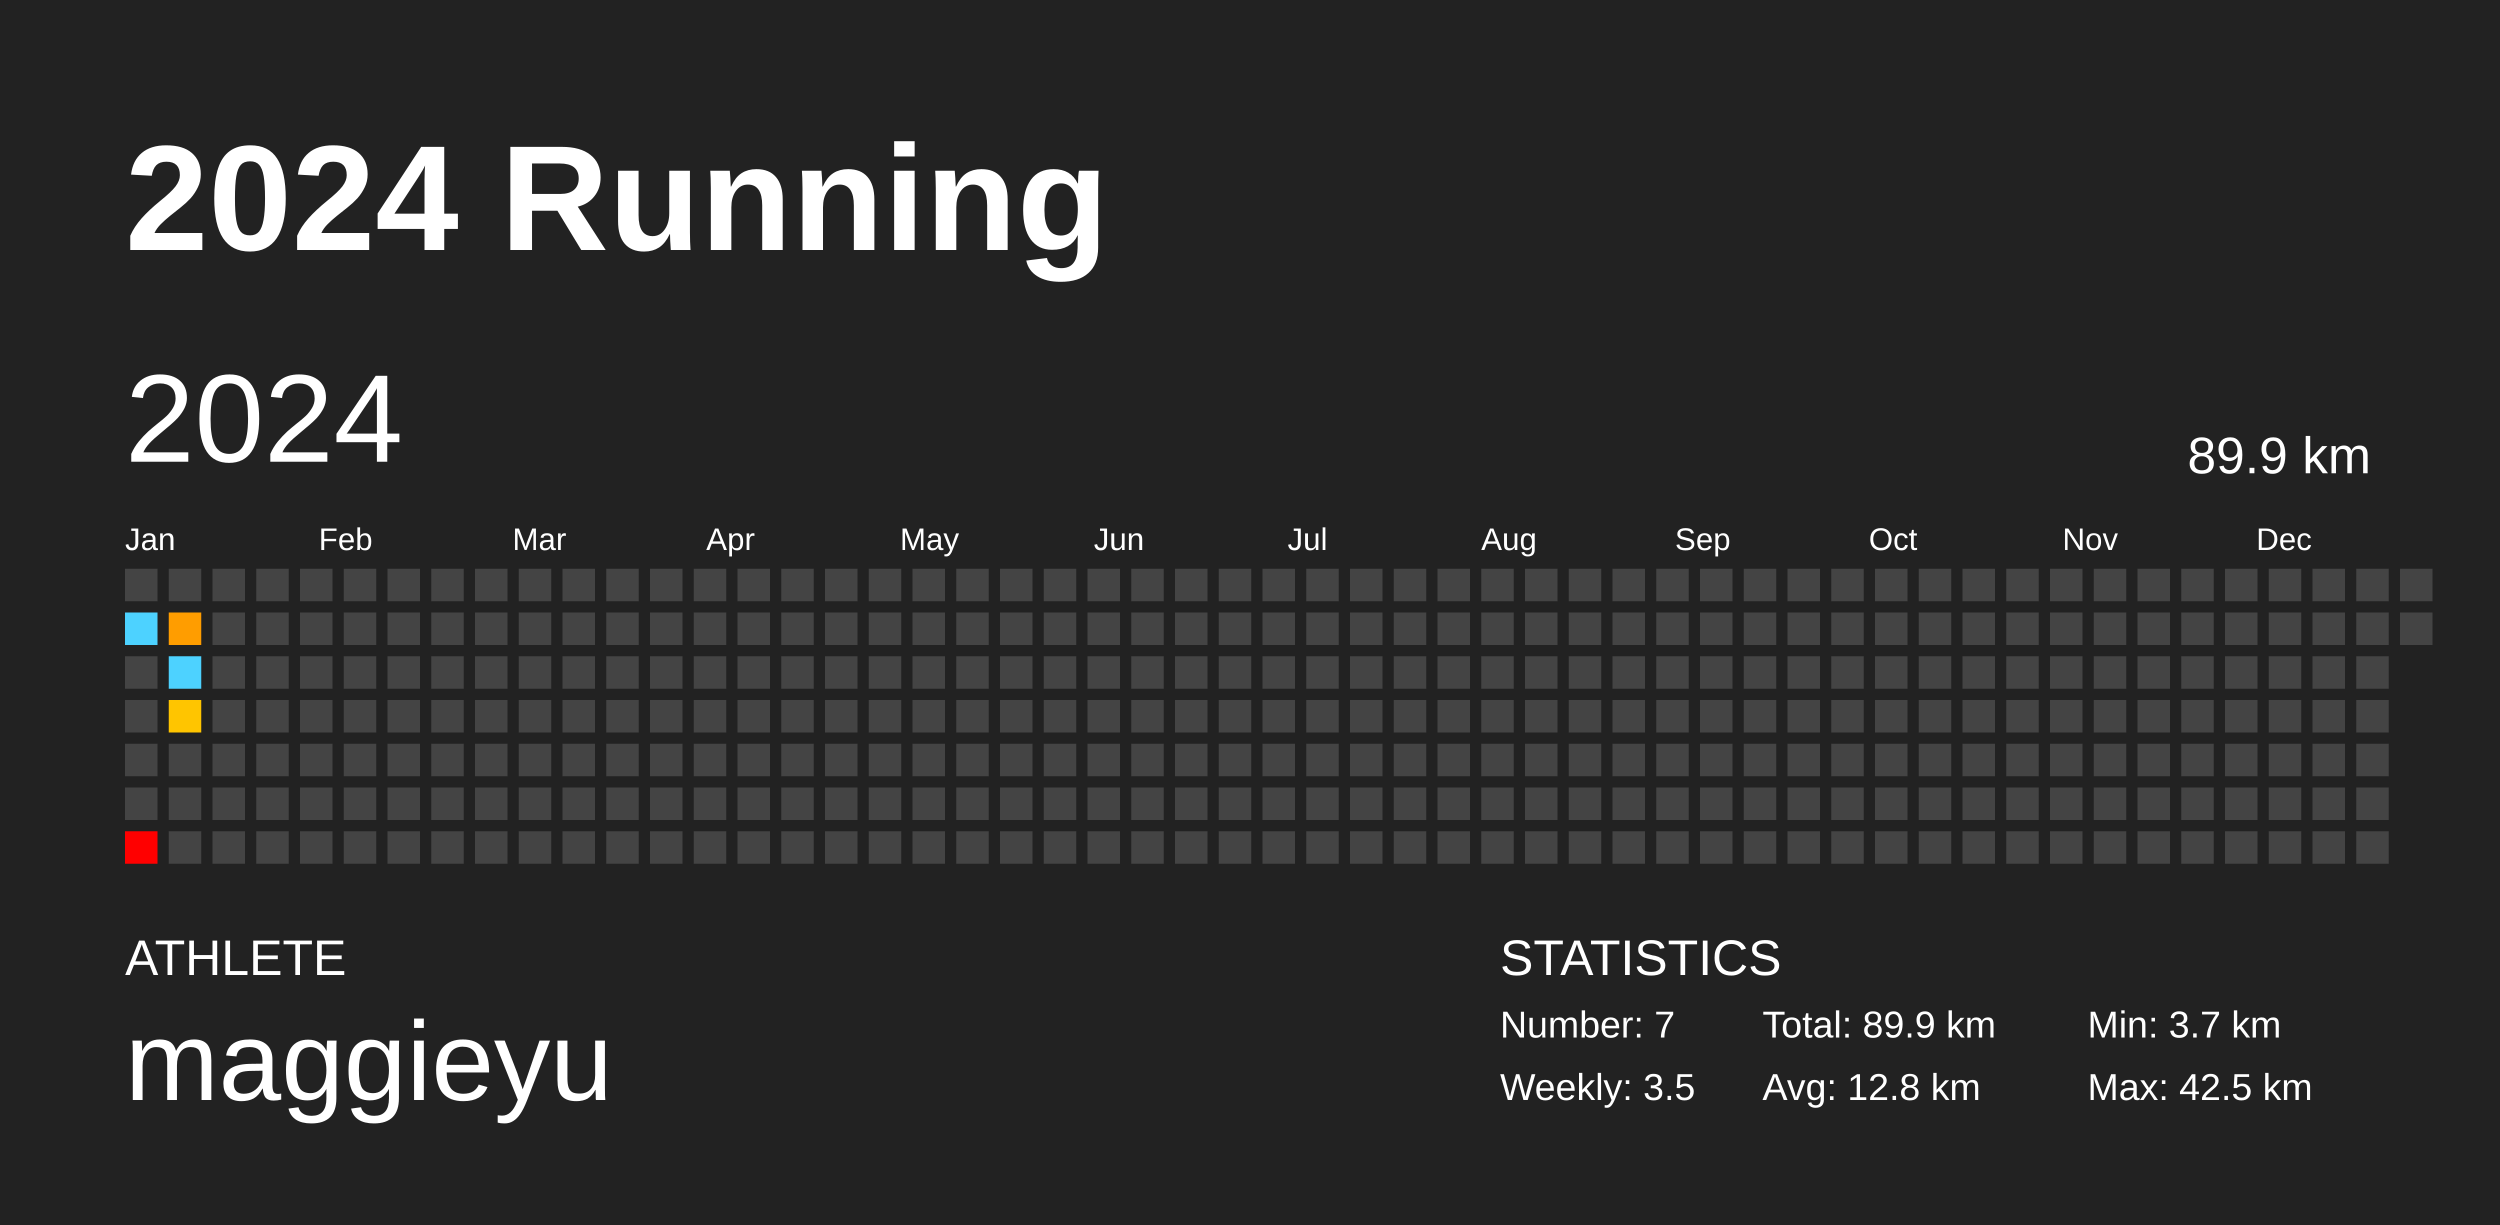
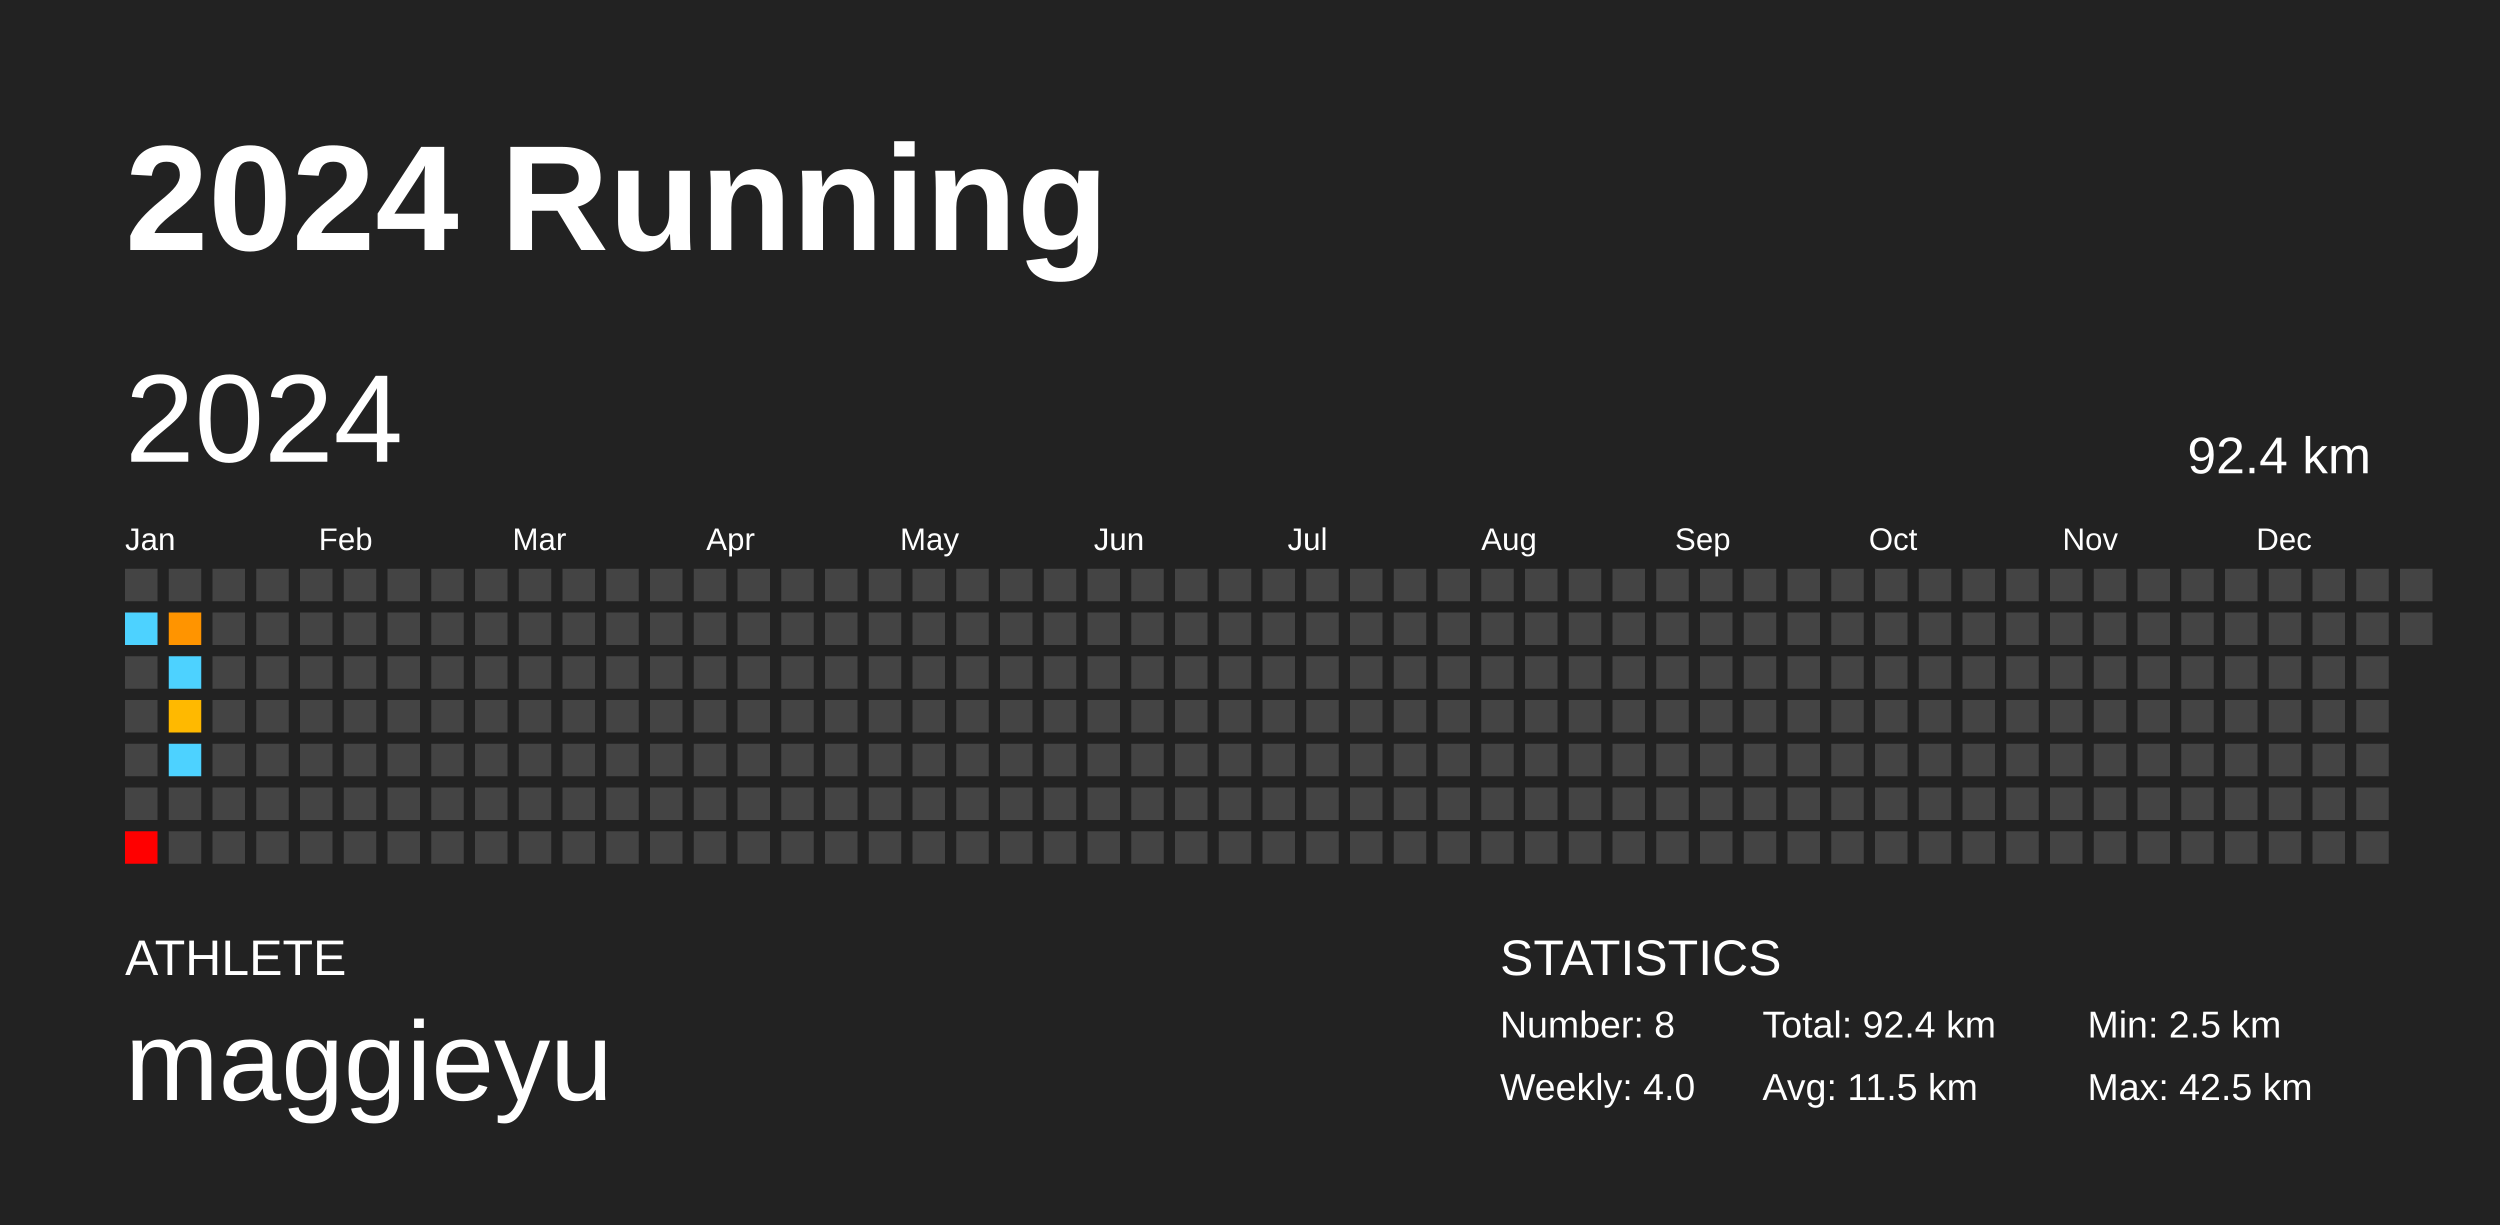
<svg xmlns="http://www.w3.org/2000/svg" baseProfile="full" height="98mm" version="1.1" viewBox="0,0,200,98" width="200mm">
  <defs />
  <rect fill="#222222" height="98" width="200" x="0" y="0" />
  <text fill="#FFFFFF" style="font-size:12px; font-family:Arial; font-weight:bold;" x="10" y="20">2024 Running</text>
  <text fill="#FFFFFF" style="font-size:4px; font-family:Arial" x="10" y="78">ATHLETE</text>
  <text fill="#FFFFFF" style="font-size:9px; font-family:Arial" x="10" y="88">maggieyu</text>
  <text fill="#FFFFFF" style="font-size:4px; font-family:Arial" x="120" y="78">STATISTICS</text>
-   <text fill="#FFFFFF" style="font-size:3px; font-family:Arial" x="120" y="83">Number: 7</text>
-   <text fill="#FFFFFF" style="font-size:3px; font-family:Arial" x="120" y="88">Weekly: 3.5</text>
-   <text fill="#FFFFFF" style="font-size:3px; font-family:Arial" x="141" y="83">Total: 89.9 km</text>
-   <text fill="#FFFFFF" style="font-size:3px; font-family:Arial" x="141" y="88">Avg: 12.8 km</text>
-   <text fill="#FFFFFF" style="font-size:3px; font-family:Arial" x="167" y="83">Min: 3.7 km</text>
+   <text fill="#FFFFFF" style="font-size:3px; font-family:Arial" x="120" y="83">Number: 8</text>
+   <text fill="#FFFFFF" style="font-size:3px; font-family:Arial" x="120" y="88">Weekly: 4.0</text>
+   <text fill="#FFFFFF" style="font-size:3px; font-family:Arial" x="141" y="83">Total: 92.4 km</text>
+   <text fill="#FFFFFF" style="font-size:3px; font-family:Arial" x="141" y="88">Avg: 11.5 km</text>
+   <text fill="#FFFFFF" style="font-size:3px; font-family:Arial" x="167" y="83">Min: 2.5 km</text>
  <text fill="#FFFFFF" style="font-size:3px; font-family:Arial" x="167" y="88">Max: 42.5 km</text>
  <text dominant-baseline="hanging" fill="#FFFFFF" style="font-size:10.0px; font-family:Arial;" x="10" y="30">2024</text>
-   <text dominant-baseline="hanging" fill="#FFFFFF" style="font-size:4.125px; font-family:Arial;" x="175" y="35">89.9 km</text>
+   <text dominant-baseline="hanging" fill="#FFFFFF" style="font-size:4.125px; font-family:Arial;" x="175" y="35">92.4 km</text>
  <text fill="#FFFFFF" style="font-size:2.5px; font-family:Arial" x="10.0" y="44">Jan</text>
  <text fill="#FFFFFF" style="font-size:2.5px; font-family:Arial" x="25.5" y="44">Feb</text>
  <text fill="#FFFFFF" style="font-size:2.5px; font-family:Arial" x="41.0" y="44">Mar</text>
  <text fill="#FFFFFF" style="font-size:2.5px; font-family:Arial" x="56.5" y="44">Apr</text>
  <text fill="#FFFFFF" style="font-size:2.5px; font-family:Arial" x="72.0" y="44">May</text>
  <text fill="#FFFFFF" style="font-size:2.5px; font-family:Arial" x="87.5" y="44">Jun</text>
  <text fill="#FFFFFF" style="font-size:2.5px; font-family:Arial" x="103.0" y="44">Jul</text>
  <text fill="#FFFFFF" style="font-size:2.5px; font-family:Arial" x="118.5" y="44">Aug</text>
  <text fill="#FFFFFF" style="font-size:2.5px; font-family:Arial" x="134.0" y="44">Sep</text>
  <text fill="#FFFFFF" style="font-size:2.5px; font-family:Arial" x="149.5" y="44">Oct</text>
  <text fill="#FFFFFF" style="font-size:2.5px; font-family:Arial" x="165.0" y="44">Nov</text>
  <text fill="#FFFFFF" style="font-size:2.5px; font-family:Arial" x="180.5" y="44">Dec</text>
  <rect fill="#444444" height="2.6" width="2.6" x="10.0" y="45.5" />
  <rect fill="#4dd2ff" height="2.6" width="2.6" x="10.0" y="49.0" />
  <rect fill="#444444" height="2.6" width="2.6" x="10.0" y="52.5" />
  <rect fill="#444444" height="2.6" width="2.6" x="10.0" y="56.0" />
  <rect fill="#444444" height="2.6" width="2.6" x="10.0" y="59.5" />
  <rect fill="#444444" height="2.6" width="2.6" x="10.0" y="63.0" />
  <rect fill="red" height="2.6" width="2.6" x="10.0" y="66.5" />
  <rect fill="#444444" height="2.6" width="2.6" x="13.5" y="45.5" />
-   <rect fill="#ff9d00" height="2.6" width="2.6" x="13.5" y="49.0" />
+   <rect fill="#ff9400" height="2.6" width="2.6" x="13.5" y="49.0" />
  <rect fill="#4dd2ff" height="2.6" width="2.6" x="13.5" y="52.5" />
-   <rect fill="#ffc500" height="2.6" width="2.6" x="13.5" y="56.0" />
-   <rect fill="#444444" height="2.6" width="2.6" x="13.5" y="59.5" />
+   <rect fill="#ffb900" height="2.6" width="2.6" x="13.5" y="56.0" />
+   <rect fill="#4dd2ff" height="2.6" width="2.6" x="13.5" y="59.5" />
  <rect fill="#444444" height="2.6" width="2.6" x="13.5" y="63.0" />
  <rect fill="#444444" height="2.6" width="2.6" x="13.5" y="66.5" />
  <rect fill="#444444" height="2.6" width="2.6" x="17.0" y="45.5" />
  <rect fill="#444444" height="2.6" width="2.6" x="17.0" y="49.0" />
  <rect fill="#444444" height="2.6" width="2.6" x="17.0" y="52.5" />
  <rect fill="#444444" height="2.6" width="2.6" x="17.0" y="56.0" />
  <rect fill="#444444" height="2.6" width="2.6" x="17.0" y="59.5" />
  <rect fill="#444444" height="2.6" width="2.6" x="17.0" y="63.0" />
  <rect fill="#444444" height="2.6" width="2.6" x="17.0" y="66.5" />
  <rect fill="#444444" height="2.6" width="2.6" x="20.5" y="45.5" />
  <rect fill="#444444" height="2.6" width="2.6" x="20.5" y="49.0" />
  <rect fill="#444444" height="2.6" width="2.6" x="20.5" y="52.5" />
  <rect fill="#444444" height="2.6" width="2.6" x="20.5" y="56.0" />
  <rect fill="#444444" height="2.6" width="2.6" x="20.5" y="59.5" />
  <rect fill="#444444" height="2.6" width="2.6" x="20.5" y="63.0" />
  <rect fill="#444444" height="2.6" width="2.6" x="20.5" y="66.5" />
  <rect fill="#444444" height="2.6" width="2.6" x="24.0" y="45.5" />
  <rect fill="#444444" height="2.6" width="2.6" x="24.0" y="49.0" />
  <rect fill="#444444" height="2.6" width="2.6" x="24.0" y="52.5" />
  <rect fill="#444444" height="2.6" width="2.6" x="24.0" y="56.0" />
  <rect fill="#444444" height="2.6" width="2.6" x="24.0" y="59.5" />
  <rect fill="#444444" height="2.6" width="2.6" x="24.0" y="63.0" />
  <rect fill="#444444" height="2.6" width="2.6" x="24.0" y="66.5" />
  <rect fill="#444444" height="2.6" width="2.6" x="27.5" y="45.5" />
  <rect fill="#444444" height="2.6" width="2.6" x="27.5" y="49.0" />
  <rect fill="#444444" height="2.6" width="2.6" x="27.5" y="52.5" />
  <rect fill="#444444" height="2.6" width="2.6" x="27.5" y="56.0" />
  <rect fill="#444444" height="2.6" width="2.6" x="27.5" y="59.5" />
  <rect fill="#444444" height="2.6" width="2.6" x="27.5" y="63.0" />
  <rect fill="#444444" height="2.6" width="2.6" x="27.5" y="66.5" />
  <rect fill="#444444" height="2.6" width="2.6" x="31.0" y="45.5" />
  <rect fill="#444444" height="2.6" width="2.6" x="31.0" y="49.0" />
  <rect fill="#444444" height="2.6" width="2.6" x="31.0" y="52.5" />
  <rect fill="#444444" height="2.6" width="2.6" x="31.0" y="56.0" />
  <rect fill="#444444" height="2.6" width="2.6" x="31.0" y="59.5" />
  <rect fill="#444444" height="2.6" width="2.6" x="31.0" y="63.0" />
  <rect fill="#444444" height="2.6" width="2.6" x="31.0" y="66.5" />
  <rect fill="#444444" height="2.6" width="2.6" x="34.5" y="45.5" />
  <rect fill="#444444" height="2.6" width="2.6" x="34.5" y="49.0" />
  <rect fill="#444444" height="2.6" width="2.6" x="34.5" y="52.5" />
  <rect fill="#444444" height="2.6" width="2.6" x="34.5" y="56.0" />
  <rect fill="#444444" height="2.6" width="2.6" x="34.5" y="59.5" />
  <rect fill="#444444" height="2.6" width="2.6" x="34.5" y="63.0" />
  <rect fill="#444444" height="2.6" width="2.6" x="34.5" y="66.5" />
  <rect fill="#444444" height="2.6" width="2.6" x="38.0" y="45.5" />
  <rect fill="#444444" height="2.6" width="2.6" x="38.0" y="49.0" />
  <rect fill="#444444" height="2.6" width="2.6" x="38.0" y="52.5" />
  <rect fill="#444444" height="2.6" width="2.6" x="38.0" y="56.0" />
  <rect fill="#444444" height="2.6" width="2.6" x="38.0" y="59.5" />
  <rect fill="#444444" height="2.6" width="2.6" x="38.0" y="63.0" />
  <rect fill="#444444" height="2.6" width="2.6" x="38.0" y="66.5" />
  <rect fill="#444444" height="2.6" width="2.6" x="41.5" y="45.5" />
  <rect fill="#444444" height="2.6" width="2.6" x="41.5" y="49.0" />
  <rect fill="#444444" height="2.6" width="2.6" x="41.5" y="52.5" />
  <rect fill="#444444" height="2.6" width="2.6" x="41.5" y="56.0" />
  <rect fill="#444444" height="2.6" width="2.6" x="41.5" y="59.5" />
  <rect fill="#444444" height="2.6" width="2.6" x="41.5" y="63.0" />
  <rect fill="#444444" height="2.6" width="2.6" x="41.5" y="66.5" />
  <rect fill="#444444" height="2.6" width="2.6" x="45.0" y="45.5" />
  <rect fill="#444444" height="2.6" width="2.6" x="45.0" y="49.0" />
  <rect fill="#444444" height="2.6" width="2.6" x="45.0" y="52.5" />
  <rect fill="#444444" height="2.6" width="2.6" x="45.0" y="56.0" />
  <rect fill="#444444" height="2.6" width="2.6" x="45.0" y="59.5" />
  <rect fill="#444444" height="2.6" width="2.6" x="45.0" y="63.0" />
  <rect fill="#444444" height="2.6" width="2.6" x="45.0" y="66.5" />
  <rect fill="#444444" height="2.6" width="2.6" x="48.5" y="45.5" />
  <rect fill="#444444" height="2.6" width="2.6" x="48.5" y="49.0" />
  <rect fill="#444444" height="2.6" width="2.6" x="48.5" y="52.5" />
  <rect fill="#444444" height="2.6" width="2.6" x="48.5" y="56.0" />
  <rect fill="#444444" height="2.6" width="2.6" x="48.5" y="59.5" />
  <rect fill="#444444" height="2.6" width="2.6" x="48.5" y="63.0" />
  <rect fill="#444444" height="2.6" width="2.6" x="48.5" y="66.5" />
  <rect fill="#444444" height="2.6" width="2.6" x="52.0" y="45.5" />
  <rect fill="#444444" height="2.6" width="2.6" x="52.0" y="49.0" />
  <rect fill="#444444" height="2.6" width="2.6" x="52.0" y="52.5" />
  <rect fill="#444444" height="2.6" width="2.6" x="52.0" y="56.0" />
  <rect fill="#444444" height="2.6" width="2.6" x="52.0" y="59.5" />
  <rect fill="#444444" height="2.6" width="2.6" x="52.0" y="63.0" />
  <rect fill="#444444" height="2.6" width="2.6" x="52.0" y="66.5" />
  <rect fill="#444444" height="2.6" width="2.6" x="55.5" y="45.5" />
  <rect fill="#444444" height="2.6" width="2.6" x="55.5" y="49.0" />
  <rect fill="#444444" height="2.6" width="2.6" x="55.5" y="52.5" />
  <rect fill="#444444" height="2.6" width="2.6" x="55.5" y="56.0" />
  <rect fill="#444444" height="2.6" width="2.6" x="55.5" y="59.5" />
  <rect fill="#444444" height="2.6" width="2.6" x="55.5" y="63.0" />
  <rect fill="#444444" height="2.6" width="2.6" x="55.5" y="66.5" />
  <rect fill="#444444" height="2.6" width="2.6" x="59.0" y="45.5" />
  <rect fill="#444444" height="2.6" width="2.6" x="59.0" y="49.0" />
  <rect fill="#444444" height="2.6" width="2.6" x="59.0" y="52.5" />
  <rect fill="#444444" height="2.6" width="2.6" x="59.0" y="56.0" />
  <rect fill="#444444" height="2.6" width="2.6" x="59.0" y="59.5" />
  <rect fill="#444444" height="2.6" width="2.6" x="59.0" y="63.0" />
  <rect fill="#444444" height="2.6" width="2.6" x="59.0" y="66.5" />
  <rect fill="#444444" height="2.6" width="2.6" x="62.5" y="45.5" />
  <rect fill="#444444" height="2.6" width="2.6" x="62.5" y="49.0" />
  <rect fill="#444444" height="2.6" width="2.6" x="62.5" y="52.5" />
  <rect fill="#444444" height="2.6" width="2.6" x="62.5" y="56.0" />
  <rect fill="#444444" height="2.6" width="2.6" x="62.5" y="59.5" />
  <rect fill="#444444" height="2.6" width="2.6" x="62.5" y="63.0" />
  <rect fill="#444444" height="2.6" width="2.6" x="62.5" y="66.5" />
  <rect fill="#444444" height="2.6" width="2.6" x="66.0" y="45.5" />
  <rect fill="#444444" height="2.6" width="2.6" x="66.0" y="49.0" />
  <rect fill="#444444" height="2.6" width="2.6" x="66.0" y="52.5" />
  <rect fill="#444444" height="2.6" width="2.6" x="66.0" y="56.0" />
  <rect fill="#444444" height="2.6" width="2.6" x="66.0" y="59.5" />
  <rect fill="#444444" height="2.6" width="2.6" x="66.0" y="63.0" />
  <rect fill="#444444" height="2.6" width="2.6" x="66.0" y="66.5" />
  <rect fill="#444444" height="2.6" width="2.6" x="69.5" y="45.5" />
  <rect fill="#444444" height="2.6" width="2.6" x="69.5" y="49.0" />
  <rect fill="#444444" height="2.6" width="2.6" x="69.5" y="52.5" />
  <rect fill="#444444" height="2.6" width="2.6" x="69.5" y="56.0" />
  <rect fill="#444444" height="2.6" width="2.6" x="69.5" y="59.5" />
  <rect fill="#444444" height="2.6" width="2.6" x="69.5" y="63.0" />
  <rect fill="#444444" height="2.6" width="2.6" x="69.5" y="66.5" />
  <rect fill="#444444" height="2.6" width="2.6" x="73.0" y="45.5" />
  <rect fill="#444444" height="2.6" width="2.6" x="73.0" y="49.0" />
  <rect fill="#444444" height="2.6" width="2.6" x="73.0" y="52.5" />
  <rect fill="#444444" height="2.6" width="2.6" x="73.0" y="56.0" />
  <rect fill="#444444" height="2.6" width="2.6" x="73.0" y="59.5" />
  <rect fill="#444444" height="2.6" width="2.6" x="73.0" y="63.0" />
  <rect fill="#444444" height="2.6" width="2.6" x="73.0" y="66.5" />
  <rect fill="#444444" height="2.6" width="2.6" x="76.5" y="45.5" />
  <rect fill="#444444" height="2.6" width="2.6" x="76.5" y="49.0" />
  <rect fill="#444444" height="2.6" width="2.6" x="76.5" y="52.5" />
  <rect fill="#444444" height="2.6" width="2.6" x="76.5" y="56.0" />
  <rect fill="#444444" height="2.6" width="2.6" x="76.5" y="59.5" />
  <rect fill="#444444" height="2.6" width="2.6" x="76.5" y="63.0" />
  <rect fill="#444444" height="2.6" width="2.6" x="76.5" y="66.5" />
  <rect fill="#444444" height="2.6" width="2.6" x="80.0" y="45.5" />
  <rect fill="#444444" height="2.6" width="2.6" x="80.0" y="49.0" />
  <rect fill="#444444" height="2.6" width="2.6" x="80.0" y="52.5" />
  <rect fill="#444444" height="2.6" width="2.6" x="80.0" y="56.0" />
  <rect fill="#444444" height="2.6" width="2.6" x="80.0" y="59.5" />
  <rect fill="#444444" height="2.6" width="2.6" x="80.0" y="63.0" />
  <rect fill="#444444" height="2.6" width="2.6" x="80.0" y="66.5" />
  <rect fill="#444444" height="2.6" width="2.6" x="83.5" y="45.5" />
  <rect fill="#444444" height="2.6" width="2.6" x="83.5" y="49.0" />
  <rect fill="#444444" height="2.6" width="2.6" x="83.5" y="52.5" />
  <rect fill="#444444" height="2.6" width="2.6" x="83.5" y="56.0" />
  <rect fill="#444444" height="2.6" width="2.6" x="83.5" y="59.5" />
  <rect fill="#444444" height="2.6" width="2.6" x="83.5" y="63.0" />
  <rect fill="#444444" height="2.6" width="2.6" x="83.5" y="66.5" />
  <rect fill="#444444" height="2.6" width="2.6" x="87.0" y="45.5" />
  <rect fill="#444444" height="2.6" width="2.6" x="87.0" y="49.0" />
  <rect fill="#444444" height="2.6" width="2.6" x="87.0" y="52.5" />
  <rect fill="#444444" height="2.6" width="2.6" x="87.0" y="56.0" />
  <rect fill="#444444" height="2.6" width="2.6" x="87.0" y="59.5" />
  <rect fill="#444444" height="2.6" width="2.6" x="87.0" y="63.0" />
  <rect fill="#444444" height="2.6" width="2.6" x="87.0" y="66.5" />
  <rect fill="#444444" height="2.6" width="2.6" x="90.5" y="45.5" />
  <rect fill="#444444" height="2.6" width="2.6" x="90.5" y="49.0" />
  <rect fill="#444444" height="2.6" width="2.6" x="90.5" y="52.5" />
  <rect fill="#444444" height="2.6" width="2.6" x="90.5" y="56.0" />
  <rect fill="#444444" height="2.6" width="2.6" x="90.5" y="59.5" />
  <rect fill="#444444" height="2.6" width="2.6" x="90.5" y="63.0" />
  <rect fill="#444444" height="2.6" width="2.6" x="90.5" y="66.5" />
  <rect fill="#444444" height="2.6" width="2.6" x="94.0" y="45.5" />
  <rect fill="#444444" height="2.6" width="2.6" x="94.0" y="49.0" />
  <rect fill="#444444" height="2.6" width="2.6" x="94.0" y="52.5" />
  <rect fill="#444444" height="2.6" width="2.6" x="94.0" y="56.0" />
  <rect fill="#444444" height="2.6" width="2.6" x="94.0" y="59.5" />
  <rect fill="#444444" height="2.6" width="2.6" x="94.0" y="63.0" />
  <rect fill="#444444" height="2.6" width="2.6" x="94.0" y="66.5" />
  <rect fill="#444444" height="2.6" width="2.6" x="97.5" y="45.5" />
  <rect fill="#444444" height="2.6" width="2.6" x="97.5" y="49.0" />
  <rect fill="#444444" height="2.6" width="2.6" x="97.5" y="52.5" />
  <rect fill="#444444" height="2.6" width="2.6" x="97.5" y="56.0" />
  <rect fill="#444444" height="2.6" width="2.6" x="97.5" y="59.5" />
  <rect fill="#444444" height="2.6" width="2.6" x="97.5" y="63.0" />
  <rect fill="#444444" height="2.6" width="2.6" x="97.5" y="66.5" />
  <rect fill="#444444" height="2.6" width="2.6" x="101.0" y="45.5" />
  <rect fill="#444444" height="2.6" width="2.6" x="101.0" y="49.0" />
  <rect fill="#444444" height="2.6" width="2.6" x="101.0" y="52.5" />
  <rect fill="#444444" height="2.6" width="2.6" x="101.0" y="56.0" />
  <rect fill="#444444" height="2.6" width="2.6" x="101.0" y="59.5" />
  <rect fill="#444444" height="2.6" width="2.6" x="101.0" y="63.0" />
  <rect fill="#444444" height="2.6" width="2.6" x="101.0" y="66.5" />
  <rect fill="#444444" height="2.6" width="2.6" x="104.5" y="45.5" />
  <rect fill="#444444" height="2.6" width="2.6" x="104.5" y="49.0" />
  <rect fill="#444444" height="2.6" width="2.6" x="104.5" y="52.5" />
  <rect fill="#444444" height="2.6" width="2.6" x="104.5" y="56.0" />
  <rect fill="#444444" height="2.6" width="2.6" x="104.5" y="59.5" />
  <rect fill="#444444" height="2.6" width="2.6" x="104.5" y="63.0" />
  <rect fill="#444444" height="2.6" width="2.6" x="104.5" y="66.5" />
  <rect fill="#444444" height="2.6" width="2.6" x="108.0" y="45.5" />
  <rect fill="#444444" height="2.6" width="2.6" x="108.0" y="49.0" />
  <rect fill="#444444" height="2.6" width="2.6" x="108.0" y="52.5" />
  <rect fill="#444444" height="2.6" width="2.6" x="108.0" y="56.0" />
  <rect fill="#444444" height="2.6" width="2.6" x="108.0" y="59.5" />
  <rect fill="#444444" height="2.6" width="2.6" x="108.0" y="63.0" />
  <rect fill="#444444" height="2.6" width="2.6" x="108.0" y="66.5" />
  <rect fill="#444444" height="2.6" width="2.6" x="111.5" y="45.5" />
  <rect fill="#444444" height="2.6" width="2.6" x="111.5" y="49.0" />
  <rect fill="#444444" height="2.6" width="2.6" x="111.5" y="52.5" />
  <rect fill="#444444" height="2.6" width="2.6" x="111.5" y="56.0" />
  <rect fill="#444444" height="2.6" width="2.6" x="111.5" y="59.5" />
  <rect fill="#444444" height="2.6" width="2.6" x="111.5" y="63.0" />
  <rect fill="#444444" height="2.6" width="2.6" x="111.5" y="66.5" />
  <rect fill="#444444" height="2.6" width="2.6" x="115.0" y="45.5" />
  <rect fill="#444444" height="2.6" width="2.6" x="115.0" y="49.0" />
  <rect fill="#444444" height="2.6" width="2.6" x="115.0" y="52.5" />
  <rect fill="#444444" height="2.6" width="2.6" x="115.0" y="56.0" />
  <rect fill="#444444" height="2.6" width="2.6" x="115.0" y="59.5" />
  <rect fill="#444444" height="2.6" width="2.6" x="115.0" y="63.0" />
  <rect fill="#444444" height="2.6" width="2.6" x="115.0" y="66.5" />
  <rect fill="#444444" height="2.6" width="2.6" x="118.5" y="45.5" />
  <rect fill="#444444" height="2.6" width="2.6" x="118.5" y="49.0" />
  <rect fill="#444444" height="2.6" width="2.6" x="118.5" y="52.5" />
  <rect fill="#444444" height="2.6" width="2.6" x="118.5" y="56.0" />
  <rect fill="#444444" height="2.6" width="2.6" x="118.5" y="59.5" />
  <rect fill="#444444" height="2.6" width="2.6" x="118.5" y="63.0" />
  <rect fill="#444444" height="2.6" width="2.6" x="118.5" y="66.5" />
  <rect fill="#444444" height="2.6" width="2.6" x="122.0" y="45.5" />
  <rect fill="#444444" height="2.6" width="2.6" x="122.0" y="49.0" />
  <rect fill="#444444" height="2.6" width="2.6" x="122.0" y="52.5" />
  <rect fill="#444444" height="2.6" width="2.6" x="122.0" y="56.0" />
  <rect fill="#444444" height="2.6" width="2.6" x="122.0" y="59.5" />
  <rect fill="#444444" height="2.6" width="2.6" x="122.0" y="63.0" />
  <rect fill="#444444" height="2.6" width="2.6" x="122.0" y="66.5" />
  <rect fill="#444444" height="2.6" width="2.6" x="125.5" y="45.5" />
  <rect fill="#444444" height="2.6" width="2.6" x="125.5" y="49.0" />
  <rect fill="#444444" height="2.6" width="2.6" x="125.5" y="52.5" />
  <rect fill="#444444" height="2.6" width="2.6" x="125.5" y="56.0" />
  <rect fill="#444444" height="2.6" width="2.6" x="125.5" y="59.5" />
  <rect fill="#444444" height="2.6" width="2.6" x="125.5" y="63.0" />
  <rect fill="#444444" height="2.6" width="2.6" x="125.5" y="66.5" />
  <rect fill="#444444" height="2.6" width="2.6" x="129.0" y="45.5" />
  <rect fill="#444444" height="2.6" width="2.6" x="129.0" y="49.0" />
  <rect fill="#444444" height="2.6" width="2.6" x="129.0" y="52.5" />
  <rect fill="#444444" height="2.6" width="2.6" x="129.0" y="56.0" />
  <rect fill="#444444" height="2.6" width="2.6" x="129.0" y="59.5" />
  <rect fill="#444444" height="2.6" width="2.6" x="129.0" y="63.0" />
  <rect fill="#444444" height="2.6" width="2.6" x="129.0" y="66.5" />
  <rect fill="#444444" height="2.6" width="2.6" x="132.5" y="45.5" />
  <rect fill="#444444" height="2.6" width="2.6" x="132.5" y="49.0" />
  <rect fill="#444444" height="2.6" width="2.6" x="132.5" y="52.5" />
  <rect fill="#444444" height="2.6" width="2.6" x="132.5" y="56.0" />
  <rect fill="#444444" height="2.6" width="2.6" x="132.5" y="59.5" />
  <rect fill="#444444" height="2.6" width="2.6" x="132.5" y="63.0" />
  <rect fill="#444444" height="2.6" width="2.6" x="132.5" y="66.5" />
  <rect fill="#444444" height="2.6" width="2.6" x="136.0" y="45.5" />
  <rect fill="#444444" height="2.6" width="2.6" x="136.0" y="49.0" />
  <rect fill="#444444" height="2.6" width="2.6" x="136.0" y="52.5" />
  <rect fill="#444444" height="2.6" width="2.6" x="136.0" y="56.0" />
  <rect fill="#444444" height="2.6" width="2.6" x="136.0" y="59.5" />
  <rect fill="#444444" height="2.6" width="2.6" x="136.0" y="63.0" />
  <rect fill="#444444" height="2.6" width="2.6" x="136.0" y="66.5" />
  <rect fill="#444444" height="2.6" width="2.6" x="139.5" y="45.5" />
  <rect fill="#444444" height="2.6" width="2.6" x="139.5" y="49.0" />
  <rect fill="#444444" height="2.6" width="2.6" x="139.5" y="52.5" />
  <rect fill="#444444" height="2.6" width="2.6" x="139.5" y="56.0" />
  <rect fill="#444444" height="2.6" width="2.6" x="139.5" y="59.5" />
  <rect fill="#444444" height="2.6" width="2.6" x="139.5" y="63.0" />
  <rect fill="#444444" height="2.6" width="2.6" x="139.5" y="66.5" />
  <rect fill="#444444" height="2.6" width="2.6" x="143.0" y="45.5" />
  <rect fill="#444444" height="2.6" width="2.6" x="143.0" y="49.0" />
  <rect fill="#444444" height="2.6" width="2.6" x="143.0" y="52.5" />
  <rect fill="#444444" height="2.6" width="2.6" x="143.0" y="56.0" />
  <rect fill="#444444" height="2.6" width="2.6" x="143.0" y="59.5" />
  <rect fill="#444444" height="2.6" width="2.6" x="143.0" y="63.0" />
  <rect fill="#444444" height="2.6" width="2.6" x="143.0" y="66.5" />
  <rect fill="#444444" height="2.6" width="2.6" x="146.5" y="45.5" />
  <rect fill="#444444" height="2.6" width="2.6" x="146.5" y="49.0" />
  <rect fill="#444444" height="2.6" width="2.6" x="146.5" y="52.5" />
  <rect fill="#444444" height="2.6" width="2.6" x="146.5" y="56.0" />
  <rect fill="#444444" height="2.6" width="2.6" x="146.5" y="59.5" />
  <rect fill="#444444" height="2.6" width="2.6" x="146.5" y="63.0" />
  <rect fill="#444444" height="2.6" width="2.6" x="146.5" y="66.5" />
  <rect fill="#444444" height="2.6" width="2.6" x="150.0" y="45.5" />
  <rect fill="#444444" height="2.6" width="2.6" x="150.0" y="49.0" />
  <rect fill="#444444" height="2.6" width="2.6" x="150.0" y="52.5" />
  <rect fill="#444444" height="2.6" width="2.6" x="150.0" y="56.0" />
  <rect fill="#444444" height="2.6" width="2.6" x="150.0" y="59.5" />
  <rect fill="#444444" height="2.6" width="2.6" x="150.0" y="63.0" />
  <rect fill="#444444" height="2.6" width="2.6" x="150.0" y="66.5" />
  <rect fill="#444444" height="2.6" width="2.6" x="153.5" y="45.5" />
  <rect fill="#444444" height="2.6" width="2.6" x="153.5" y="49.0" />
  <rect fill="#444444" height="2.6" width="2.6" x="153.5" y="52.5" />
  <rect fill="#444444" height="2.6" width="2.6" x="153.5" y="56.0" />
  <rect fill="#444444" height="2.6" width="2.6" x="153.5" y="59.5" />
  <rect fill="#444444" height="2.6" width="2.6" x="153.5" y="63.0" />
  <rect fill="#444444" height="2.6" width="2.6" x="153.5" y="66.5" />
  <rect fill="#444444" height="2.6" width="2.6" x="157.0" y="45.5" />
  <rect fill="#444444" height="2.6" width="2.6" x="157.0" y="49.0" />
  <rect fill="#444444" height="2.6" width="2.6" x="157.0" y="52.5" />
  <rect fill="#444444" height="2.6" width="2.6" x="157.0" y="56.0" />
  <rect fill="#444444" height="2.6" width="2.6" x="157.0" y="59.5" />
  <rect fill="#444444" height="2.6" width="2.6" x="157.0" y="63.0" />
  <rect fill="#444444" height="2.6" width="2.6" x="157.0" y="66.5" />
  <rect fill="#444444" height="2.6" width="2.6" x="160.5" y="45.5" />
  <rect fill="#444444" height="2.6" width="2.6" x="160.5" y="49.0" />
  <rect fill="#444444" height="2.6" width="2.6" x="160.5" y="52.5" />
  <rect fill="#444444" height="2.6" width="2.6" x="160.5" y="56.0" />
  <rect fill="#444444" height="2.6" width="2.6" x="160.5" y="59.5" />
  <rect fill="#444444" height="2.6" width="2.6" x="160.5" y="63.0" />
  <rect fill="#444444" height="2.6" width="2.6" x="160.5" y="66.5" />
  <rect fill="#444444" height="2.6" width="2.6" x="164.0" y="45.5" />
  <rect fill="#444444" height="2.6" width="2.6" x="164.0" y="49.0" />
  <rect fill="#444444" height="2.6" width="2.6" x="164.0" y="52.5" />
  <rect fill="#444444" height="2.6" width="2.6" x="164.0" y="56.0" />
  <rect fill="#444444" height="2.6" width="2.6" x="164.0" y="59.5" />
  <rect fill="#444444" height="2.6" width="2.6" x="164.0" y="63.0" />
  <rect fill="#444444" height="2.6" width="2.6" x="164.0" y="66.5" />
  <rect fill="#444444" height="2.6" width="2.6" x="167.5" y="45.5" />
  <rect fill="#444444" height="2.6" width="2.6" x="167.5" y="49.0" />
  <rect fill="#444444" height="2.6" width="2.6" x="167.5" y="52.5" />
  <rect fill="#444444" height="2.6" width="2.6" x="167.5" y="56.0" />
  <rect fill="#444444" height="2.6" width="2.6" x="167.5" y="59.5" />
  <rect fill="#444444" height="2.6" width="2.6" x="167.5" y="63.0" />
  <rect fill="#444444" height="2.6" width="2.6" x="167.5" y="66.5" />
  <rect fill="#444444" height="2.6" width="2.6" x="171.0" y="45.5" />
  <rect fill="#444444" height="2.6" width="2.6" x="171.0" y="49.0" />
  <rect fill="#444444" height="2.6" width="2.6" x="171.0" y="52.5" />
  <rect fill="#444444" height="2.6" width="2.6" x="171.0" y="56.0" />
  <rect fill="#444444" height="2.6" width="2.6" x="171.0" y="59.5" />
  <rect fill="#444444" height="2.6" width="2.6" x="171.0" y="63.0" />
  <rect fill="#444444" height="2.6" width="2.6" x="171.0" y="66.5" />
  <rect fill="#444444" height="2.6" width="2.6" x="174.5" y="45.5" />
  <rect fill="#444444" height="2.6" width="2.6" x="174.5" y="49.0" />
  <rect fill="#444444" height="2.6" width="2.6" x="174.5" y="52.5" />
  <rect fill="#444444" height="2.6" width="2.6" x="174.5" y="56.0" />
  <rect fill="#444444" height="2.6" width="2.6" x="174.5" y="59.5" />
  <rect fill="#444444" height="2.6" width="2.6" x="174.5" y="63.0" />
  <rect fill="#444444" height="2.6" width="2.6" x="174.5" y="66.5" />
  <rect fill="#444444" height="2.6" width="2.6" x="178.0" y="45.5" />
  <rect fill="#444444" height="2.6" width="2.6" x="178.0" y="49.0" />
  <rect fill="#444444" height="2.6" width="2.6" x="178.0" y="52.5" />
  <rect fill="#444444" height="2.6" width="2.6" x="178.0" y="56.0" />
  <rect fill="#444444" height="2.6" width="2.6" x="178.0" y="59.5" />
  <rect fill="#444444" height="2.6" width="2.6" x="178.0" y="63.0" />
  <rect fill="#444444" height="2.6" width="2.6" x="178.0" y="66.5" />
  <rect fill="#444444" height="2.6" width="2.6" x="181.5" y="45.5" />
  <rect fill="#444444" height="2.6" width="2.6" x="181.5" y="49.0" />
  <rect fill="#444444" height="2.6" width="2.6" x="181.5" y="52.5" />
  <rect fill="#444444" height="2.6" width="2.6" x="181.5" y="56.0" />
  <rect fill="#444444" height="2.6" width="2.6" x="181.5" y="59.5" />
  <rect fill="#444444" height="2.6" width="2.6" x="181.5" y="63.0" />
  <rect fill="#444444" height="2.6" width="2.6" x="181.5" y="66.5" />
  <rect fill="#444444" height="2.6" width="2.6" x="185.0" y="45.5" />
  <rect fill="#444444" height="2.6" width="2.6" x="185.0" y="49.0" />
  <rect fill="#444444" height="2.6" width="2.6" x="185.0" y="52.5" />
  <rect fill="#444444" height="2.6" width="2.6" x="185.0" y="56.0" />
  <rect fill="#444444" height="2.6" width="2.6" x="185.0" y="59.5" />
  <rect fill="#444444" height="2.6" width="2.6" x="185.0" y="63.0" />
  <rect fill="#444444" height="2.6" width="2.6" x="185.0" y="66.5" />
  <rect fill="#444444" height="2.6" width="2.6" x="188.5" y="45.5" />
  <rect fill="#444444" height="2.6" width="2.6" x="188.5" y="49.0" />
  <rect fill="#444444" height="2.6" width="2.6" x="188.5" y="52.5" />
  <rect fill="#444444" height="2.6" width="2.6" x="188.5" y="56.0" />
  <rect fill="#444444" height="2.6" width="2.6" x="188.5" y="59.5" />
  <rect fill="#444444" height="2.6" width="2.6" x="188.5" y="63.0" />
  <rect fill="#444444" height="2.6" width="2.6" x="188.5" y="66.5" />
  <rect fill="#444444" height="2.6" width="2.6" x="192.0" y="45.5" />
  <rect fill="#444444" height="2.6" width="2.6" x="192.0" y="49.0" />
</svg>
